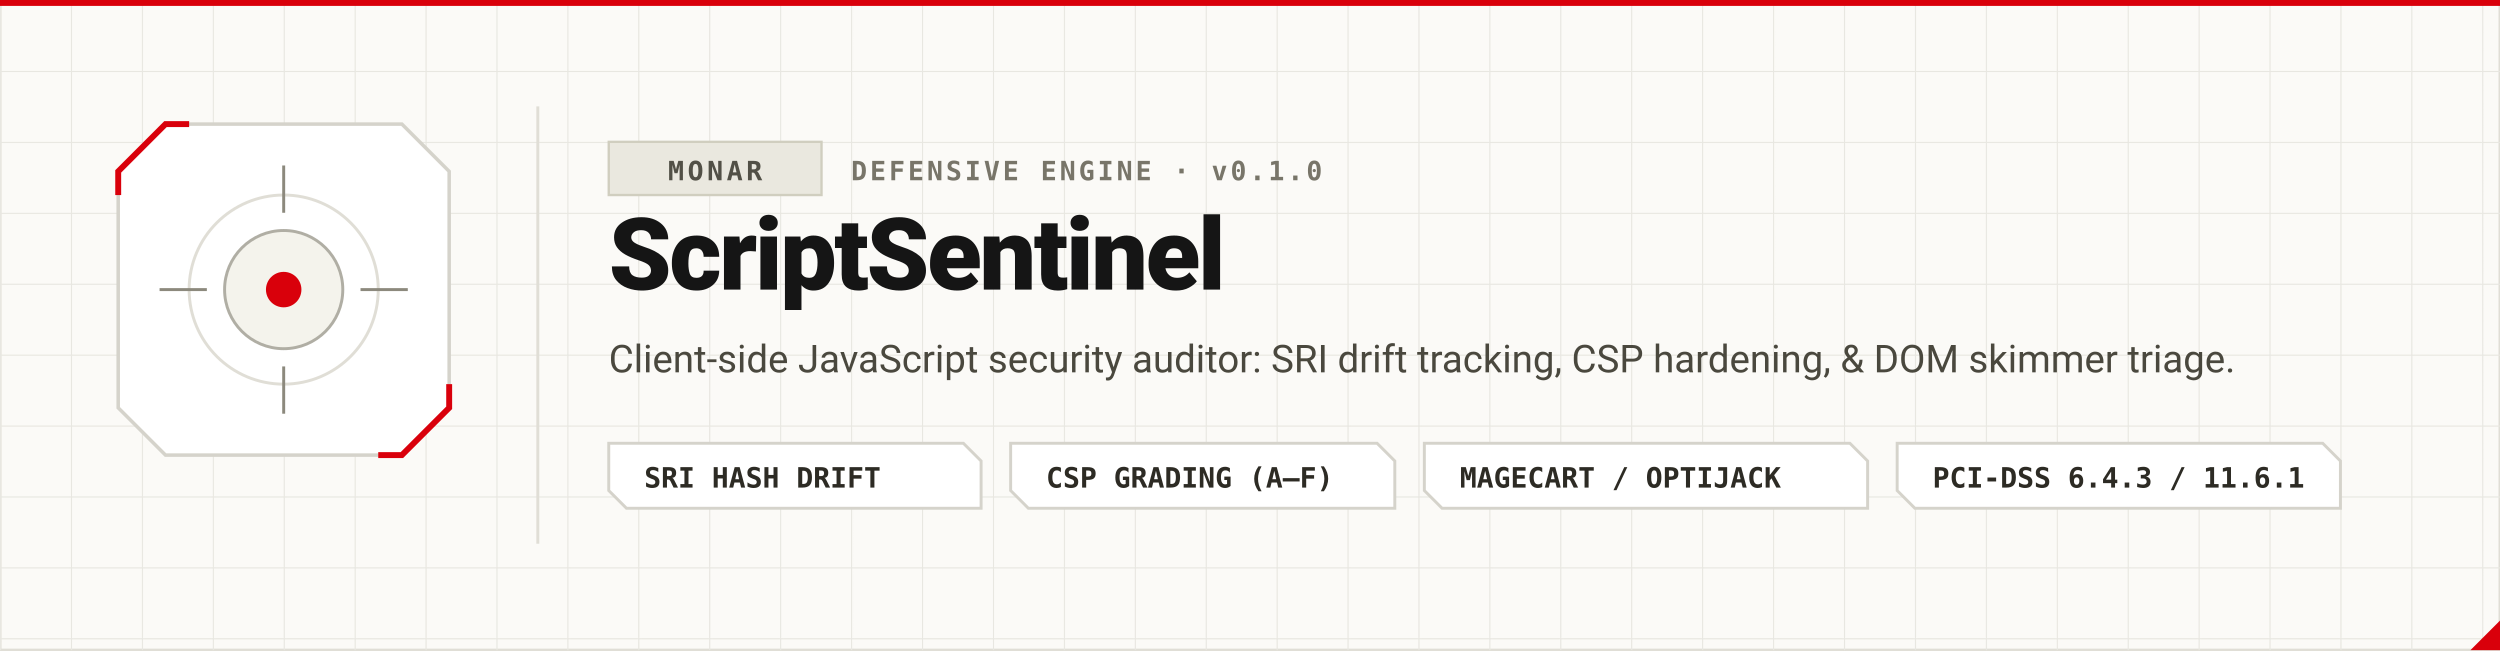
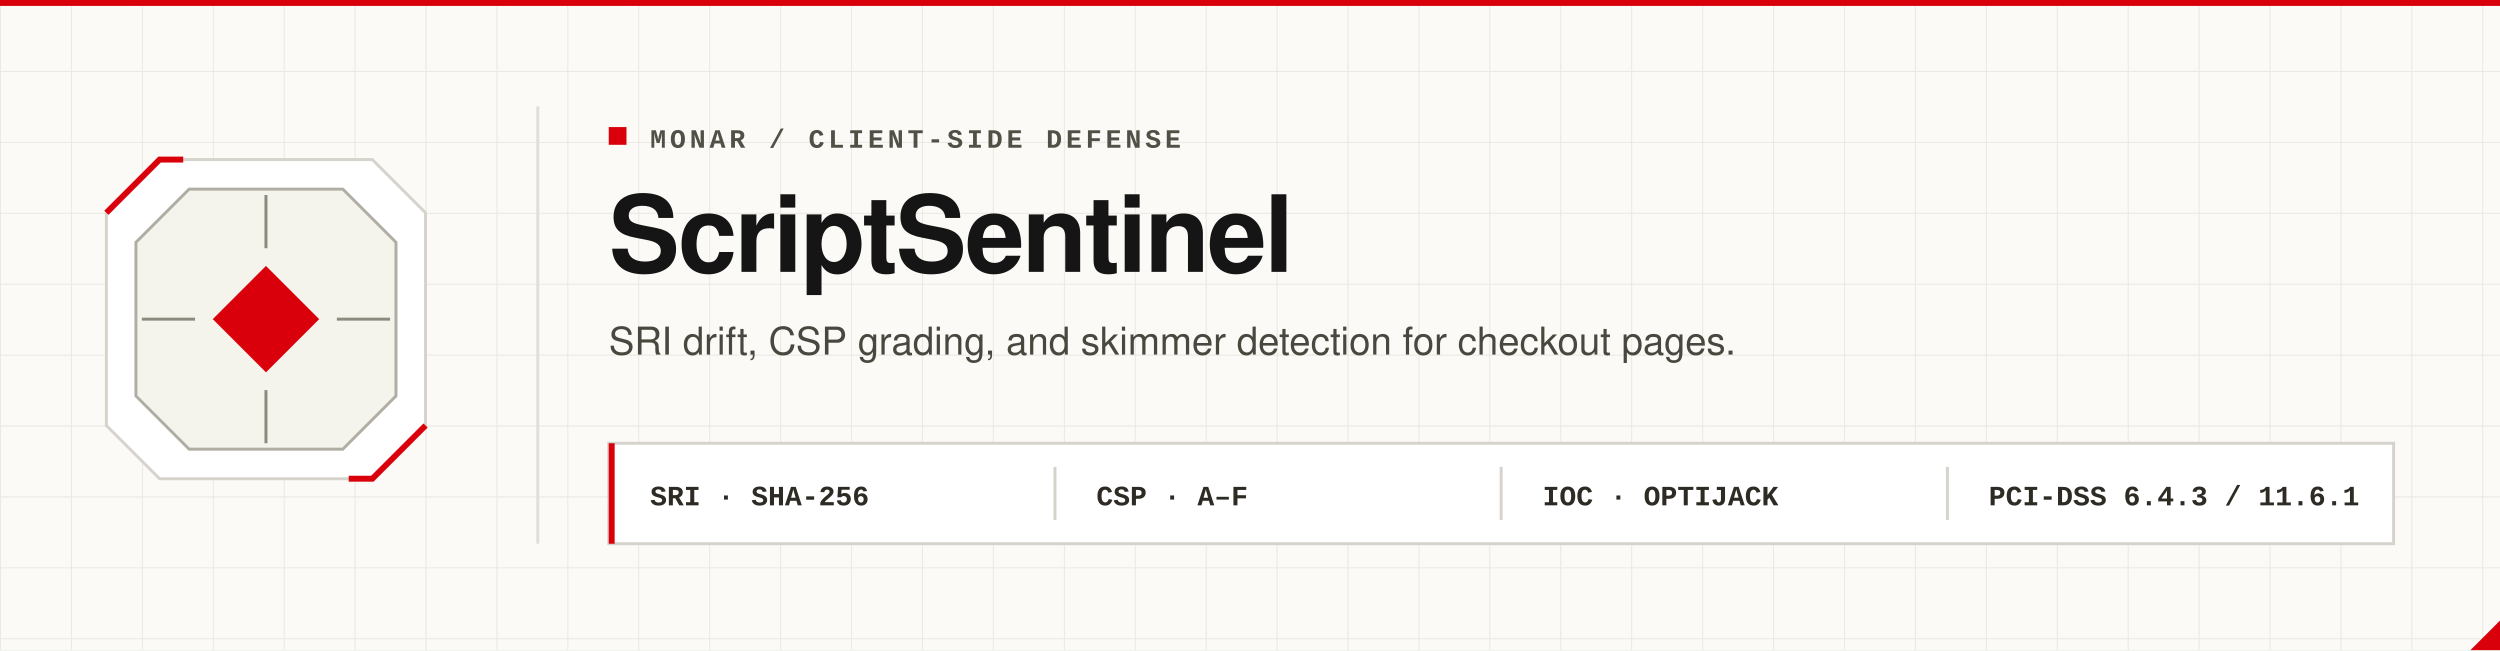
- <svg xmlns="http://www.w3.org/2000/svg" viewBox="0 0 846 220" width="846" height="220" fill="none">
+ <svg xmlns="http://www.w3.org/2000/svg" viewBox="0 0 846 220" width="846" height="220" role="img" aria-label="ScriptSentinel by MONAR. Client-side JavaScript integrity, CSP grading, and skimmer detection.">
  <defs>
-     <pattern id="grid-light" width="24" height="24" patternUnits="userSpaceOnUse">
-       <path d="M 24 0 L 0 0 0 24" fill="none" stroke="#e8e7e1" stroke-width="0.75" />
+     <pattern id="sentinel-grid-light" width="24" height="24" patternUnits="userSpaceOnUse">
+       <path d="M24 0H0V24" fill="none" stroke="#e8e7e1" stroke-width="0.6" />
    </pattern>
    <style>
-       .mono { font-family: ui-monospace, SFMono-Regular, "SF Mono", Menlo, Consolas, monospace; }
-       .sans { font-family: -apple-system, BlinkMacSystemFont, "Segoe UI", Roboto, Helvetica, Arial, sans-serif; }
+       .mono { font-family: ui-monospace, SFMono-Regular, "SF Mono", Menlo, Consolas, "Liberation Mono", monospace; }
+       .sans { font-family: "Segoe UI", "Helvetica Neue", Helvetica, Arial, sans-serif; }
    </style>
  </defs>
-   <rect width="846" height="220" fill="#fbfaf7" stroke="#e0ded6" stroke-width="1" />
-   <rect width="846" height="220" fill="url(#grid-light)" />
-   <rect x="0" y="0" width="846" height="2" fill="#d9000b" />
-   <g transform="translate(40, 42)">
-     <path d="M0 16 L16 0 H96 L112 16 V96 L96 112 H16 L0 96 Z" fill="#ffffff" stroke="#d5d3cb" stroke-width="1.2" />
-     <path d="M0 24 L0 16 L16 0 L24 0" fill="none" stroke="#d9000b" stroke-width="2" />
-     <path d="M112 88 L112 96 L96 112 L88 112" fill="none" stroke="#d9000b" stroke-width="2" />
-     <circle cx="56" cy="56" r="32" fill="none" stroke="#e0ded6" stroke-width="1" />
-     <circle cx="56" cy="56" r="20" fill="#f4f3ec" stroke="#b0aea4" stroke-width="1" />
-     <circle cx="56" cy="56" r="6" fill="#d9000b" />
-     <line x1="14" y1="56" x2="30" y2="56" stroke="#8c897d" stroke-width="1" />
-     <line x1="82" y1="56" x2="98" y2="56" stroke="#8c897d" stroke-width="1" />
-     <line x1="56" y1="14" x2="56" y2="30" stroke="#8c897d" stroke-width="1" />
-     <line x1="56" y1="82" x2="56" y2="98" stroke="#8c897d" stroke-width="1" />
+   <rect width="846" height="220" fill="#fbfaf7" />
+   <rect width="846" height="220" fill="url(#sentinel-grid-light)" />
+   <rect width="846" height="2" fill="#d9000b" />
+   <g transform="translate(36 54)">
+     <path d="M0 18 L18 0 H90 L108 18 V90 L90 108 H18 L0 90 Z" fill="#ffffff" stroke="#d5d3cb" stroke-width="1" />
+     <path d="M10 28 L28 10 H80 L98 28 V80 L80 98 H28 L10 80 Z" fill="#f4f3ec" stroke="#b0aea4" stroke-width="1" />
+     <path d="M54 36 L72 54 L54 72 L36 54 Z" fill="#d9000b" />
+     <path d="M0 18 L18 0 H26" fill="none" stroke="#d9000b" stroke-width="2" />
+     <path d="M108 90 L90 108 H82" fill="none" stroke="#d9000b" stroke-width="2" />
+     <line x1="12" y1="54" x2="30" y2="54" stroke="#8c897d" stroke-width="1" />
+     <line x1="78" y1="54" x2="96" y2="54" stroke="#8c897d" stroke-width="1" />
+     <line x1="54" y1="12" x2="54" y2="30" stroke="#8c897d" stroke-width="1" />
+     <line x1="54" y1="78" x2="54" y2="96" stroke="#8c897d" stroke-width="1" />
  </g>
  <line x1="182" y1="36" x2="182" y2="184" stroke="#e0ded6" stroke-width="1" />
-   <g transform="translate(206, 0)">
-     <g transform="translate(0, 48)">
-       <rect width="72" height="18" fill="#eae8df" stroke="#d0cebf" stroke-width="0.8" />
-       <text x="36" y="13" text-anchor="middle" class="mono" font-size="9" font-weight="700" fill="#525046" letter-spacing="1.2">MONAR</text>
-       <text x="82" y="13" class="mono" font-size="9" font-weight="600" fill="#787569" letter-spacing="1">DEFENSIVE ENGINE · v0.1.0</text>
-     </g>
-     <text x="0" y="98" class="sans" font-size="34" font-weight="800" fill="#151515" letter-spacing="-0.8">
-       ScriptSentinel
-     </text>
-     <text x="0" y="126" class="sans" font-size="13" font-weight="400" fill="#4a483e">
-       Client-side JavaScript security auditor: SRI drift tracking, CSP hardening, &amp; DOM skimmer triage.
-     </text>
-     <g transform="translate(0, 150)">
-       <g>
-         <path d="M0 0 H120 L126 6 V22 H6 L0 16 Z" fill="#ffffff" stroke="#d5d3cb" stroke-width="1" />
-         <text x="12" y="15" class="mono" font-size="9.5" font-weight="600" fill="#2d2b24">SRI HASH DRIFT</text>
-       </g>
-       <g transform="translate(136, 0)">
-         <path d="M0 0 H124 L130 6 V22 H6 L0 16 Z" fill="#ffffff" stroke="#d5d3cb" stroke-width="1" />
-         <text x="12" y="15" class="mono" font-size="9.5" font-weight="600" fill="#2d2b24">CSP GRADING (A–F)</text>
-       </g>
-       <g transform="translate(276, 0)">
-         <path d="M0 0 H144 L150 6 V22 H6 L0 16 Z" fill="#ffffff" stroke="#d5d3cb" stroke-width="1" />
-         <text x="12" y="15" class="mono" font-size="9.5" font-weight="600" fill="#2d2b24">MAGECART / OPTIJACK</text>
-       </g>
-       <g transform="translate(436, 0)">
-         <path d="M0 0 H144 L150 6 V22 H6 L0 16 Z" fill="#ffffff" stroke="#d5d3cb" stroke-width="1" />
-         <text x="12" y="15" class="mono" font-size="9.5" font-weight="600" fill="#2d2b24">PCI-DSS 6.4.3 / 11.6.1</text>
-       </g>
+   <g transform="translate(206 0)">
+     <rect x="0" y="43" width="6" height="6" fill="#d9000b" />
+     <text x="14" y="50" class="mono" font-size="9" font-weight="700" fill="#525046" letter-spacing="1.3">MONAR / CLIENT-SIDE DEFENSE</text>
+     <text x="0" y="92" class="sans" font-size="36" font-weight="800" fill="#151515" letter-spacing="-0.8">ScriptSentinel</text>
+     <text x="0" y="120" class="sans" font-size="13" font-weight="400" fill="#4a483e">SRI drift, CSP grading, and skimmer detection for checkout pages.</text>
+     <g transform="translate(0 150)">
+       <rect width="604" height="34" fill="#ffffff" stroke="#d5d3cb" stroke-width="1" />
+       <rect width="2" height="34" fill="#d9000b" />
+       <text x="14" y="21" class="mono" font-size="9.5" font-weight="600" fill="#2d2b24">SRI · SHA-256</text>
+       <line x1="151" y1="8" x2="151" y2="26" stroke="#d5d3cb" stroke-width="1" />
+       <text x="165" y="21" class="mono" font-size="9.5" font-weight="600" fill="#2d2b24">CSP · A–F</text>
+       <line x1="302" y1="8" x2="302" y2="26" stroke="#d5d3cb" stroke-width="1" />
+       <text x="316" y="21" class="mono" font-size="9.5" font-weight="600" fill="#2d2b24">IOC · OPTIJACK</text>
+       <line x1="453" y1="8" x2="453" y2="26" stroke="#d5d3cb" stroke-width="1" />
+       <text x="467" y="21" class="mono" font-size="9.5" font-weight="600" fill="#2d2b24">PCI-DSS 6.4.3 / 11.6.1</text>
    </g>
  </g>
  <path d="M836 220 L846 210 V220 Z" fill="#d9000b" />
</svg>
